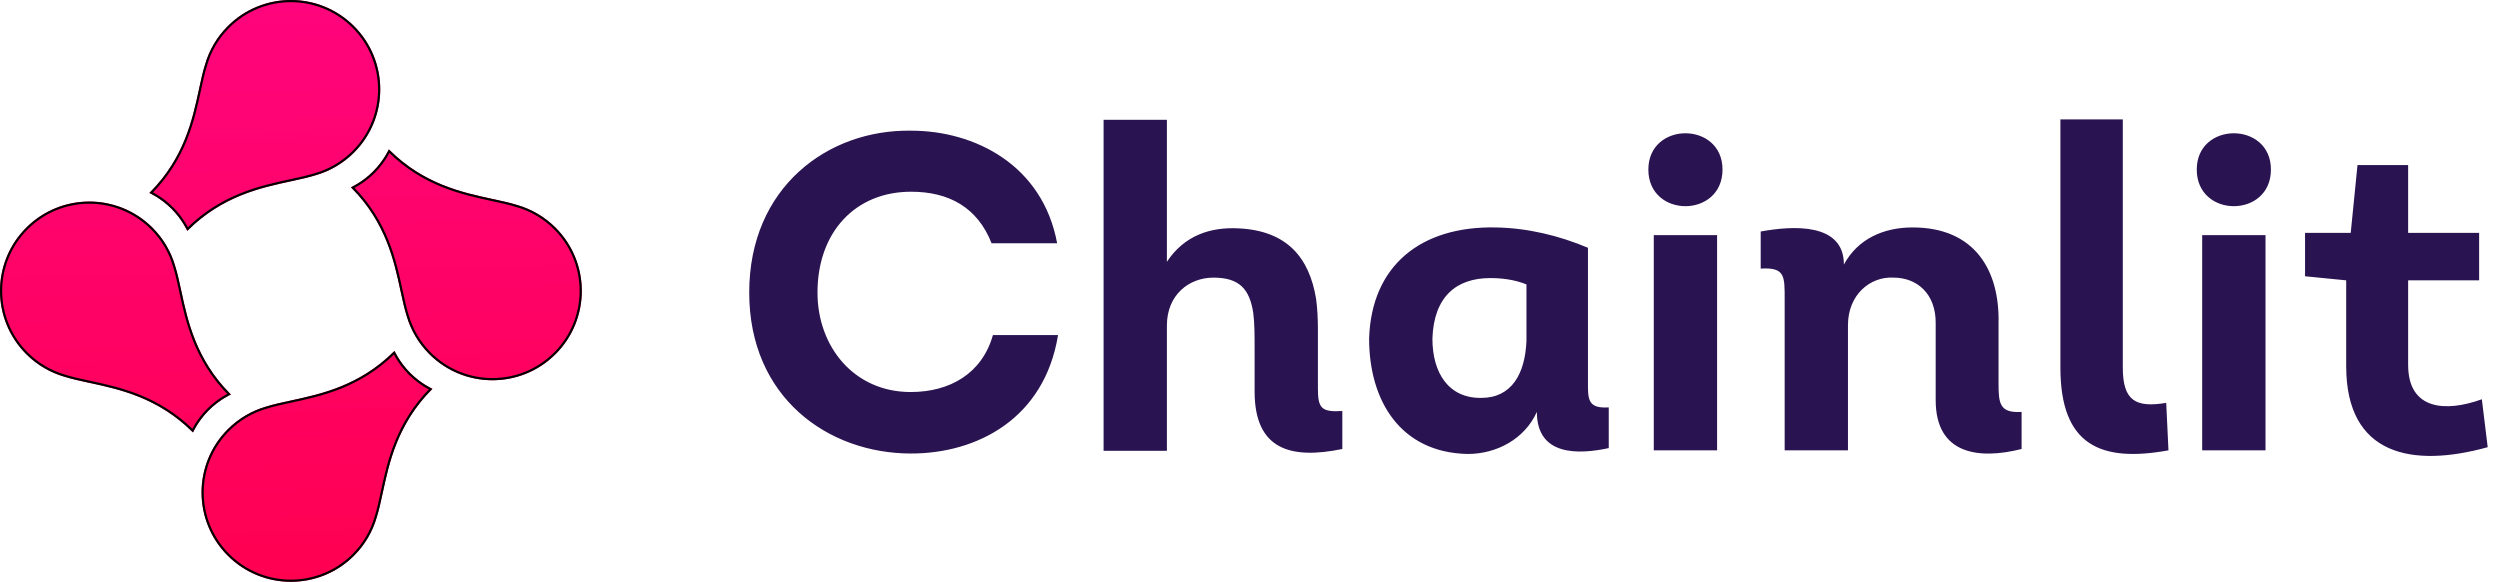
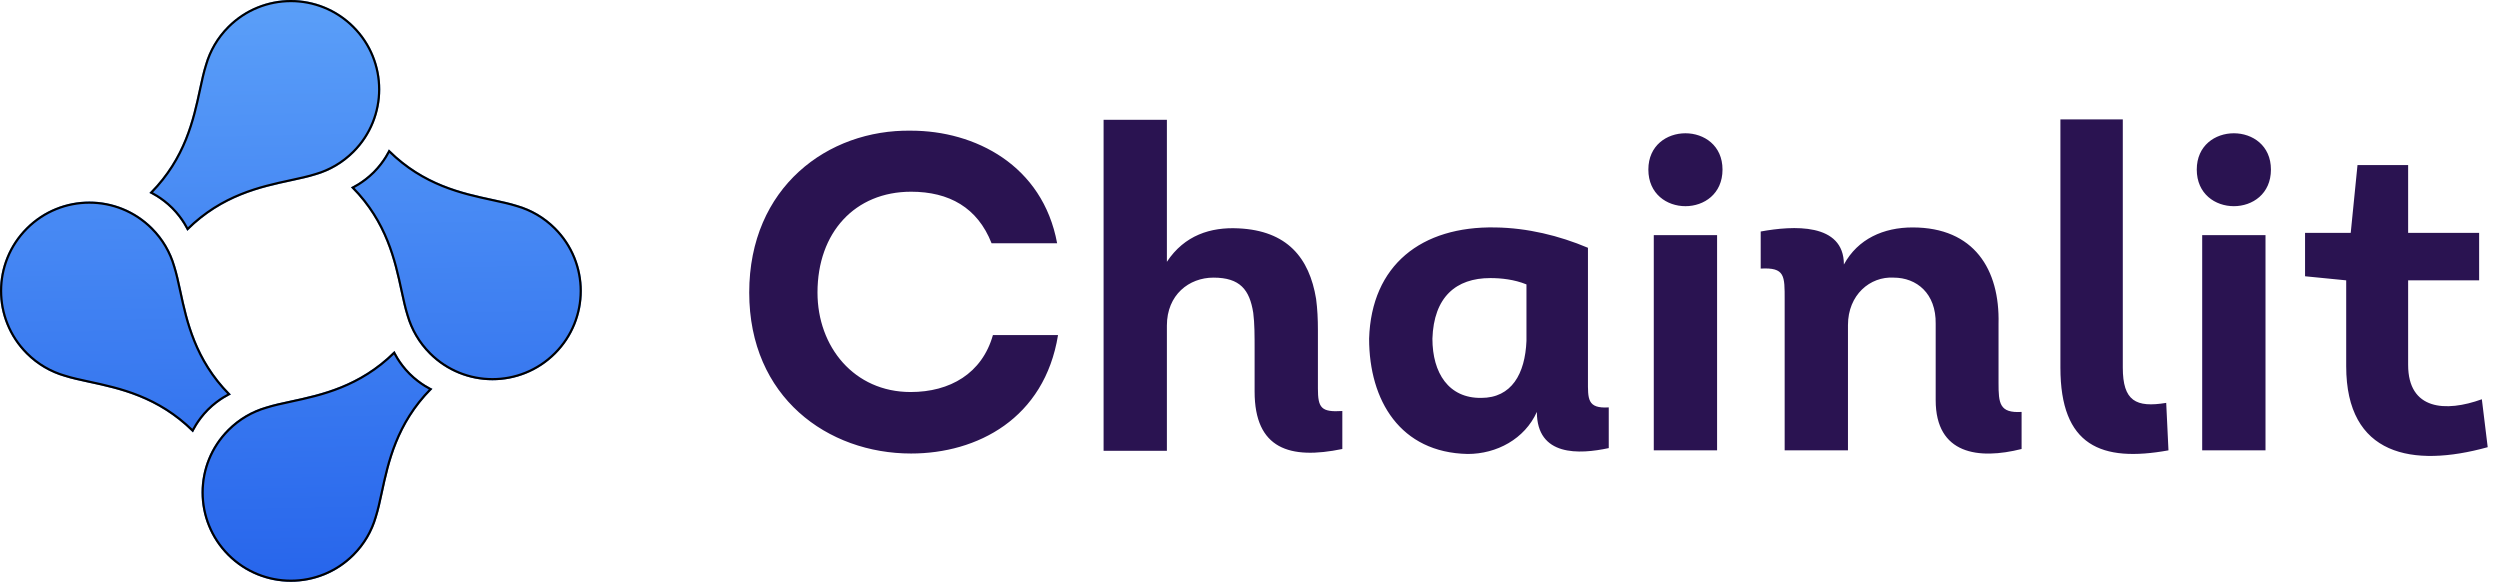
<svg xmlns="http://www.w3.org/2000/svg" width="1143" height="266" viewBox="0 0 1143 266" fill="none">
  <path d="M342.542 133.753C342.542 181.713 378.512 207.347 416.55 207.347C446.732 207.347 477.534 191.43 483.735 153.185H453.967C449.006 170.757 434.328 179.233 416.343 179.233C390.502 179.233 373.757 158.56 373.757 133.753C373.757 106.259 390.916 87.653 416.55 87.653C433.915 87.653 446.938 94.889 453.347 111.22H483.322C476.707 75.457 445.698 59.745 416.55 59.745C378.512 59.125 342.542 85.586 342.542 133.753ZM533.503 148.844C533.503 134.787 543.633 126.931 554.796 126.931C566.993 126.931 571.334 132.513 572.988 143.056C573.608 147.81 573.608 153.392 573.608 160.007V179.026C573.608 205.28 589.732 210.242 613.713 205.28V187.915C603.996 188.535 602.549 186.468 602.549 177.579V150.911C602.549 145.95 602.343 141.402 601.722 136.647C598.622 117.835 588.492 105.432 566.166 104.398C553.555 103.778 541.565 107.499 533.503 119.696V54.784H504.561V206.107H533.503V148.844ZM726.013 113.287C712.783 107.706 698.312 104.191 683.634 103.985C649.938 103.364 626.991 121.143 625.958 154.839C625.958 183.161 640.222 206.934 671.024 207.554C684.254 207.554 697.071 200.732 702.653 188.329C702.653 208.795 722.085 207.761 735.522 204.867V186.261C725.6 186.882 726.013 182.334 726.013 173.858V113.287ZM697.898 155.873C697.278 170.964 691.076 181.92 677.226 181.92C662.341 182.127 654.899 170.55 654.899 154.839C655.52 135.82 665.649 127.138 681.36 127.138C686.322 127.138 692.317 127.758 697.898 130.032V155.873ZM753.629 77.524C753.629 99.85 787.532 99.85 787.532 77.524C787.532 55.404 753.629 55.404 753.629 77.524ZM785.051 107.499H756.109V205.9H785.051V107.499ZM804.992 122.797C816.155 122.177 815.948 126.104 815.948 137.061V205.9H844.89V148.637C844.89 134.787 855.019 126.311 865.769 126.931C876.312 126.931 885.201 134.167 884.995 148.017V182.954C884.995 207.761 904.634 210.242 924.273 205.28V188.329C914.143 188.949 913.73 184.401 913.73 175.098V148.017C914.35 123.21 902.566 103.985 874.452 103.985C861.221 103.985 849.438 109.153 843.029 120.936C843.029 101.711 819.669 103.158 804.992 105.845V122.797ZM942.017 54.577V168.07C942.017 203.833 960.622 211.482 991.424 205.9L990.391 184.194C976.54 186.468 970.545 183.367 970.545 168.07V54.577H942.017ZM1004.36 77.524C1004.36 99.85 1038.27 99.85 1038.27 77.524C1038.27 55.404 1004.36 55.404 1004.36 77.524ZM1035.79 107.499H1006.84V205.9H1035.79V107.499ZM1101 75.457H1077.85L1074.75 106.465H1053.87V126.311L1072.68 128.172V167.449C1072.68 208.381 1103.07 213.963 1137.38 204.453L1134.7 182.54C1118.16 188.535 1101 187.502 1101 166.829V128.172H1133.46V106.465H1101V75.457Z" fill="#2A1351" />
  <path d="M80.096 121.626C78.244 115.214 74.791 109.167 69.738 104.114C53.785 88.16 27.919 88.16 11.965 104.114C-3.988 120.067 -3.988 145.933 11.965 161.887C17.018 166.94 23.066 170.392 29.478 172.245C32.812 173.307 36.65 174.133 40.835 175.034C54.681 178.016 72.338 181.818 88.226 197.706C88.226 197.706 90.537 192.507 95.448 187.596C100.358 182.685 105.558 180.374 105.558 180.374C89.669 164.486 85.867 146.829 82.886 132.983C81.985 128.798 81.159 124.961 80.096 121.626Z" fill="url(#paint0_linear_361_1534)" />
  <path d="M185.904 144.375C187.756 150.786 191.209 156.834 196.262 161.887C212.215 177.84 238.081 177.84 254.035 161.887C269.988 145.933 269.988 120.067 254.035 104.114C248.982 99.061 242.934 95.608 236.522 93.756C233.188 92.693 229.351 91.867 225.165 90.966C211.32 87.985 193.662 84.183 177.774 68.294C177.774 68.294 175.463 73.494 170.553 78.404C165.642 83.315 160.442 85.626 160.442 85.626C176.331 101.514 180.133 119.172 183.114 133.017C184.015 137.203 184.841 141.04 185.904 144.375Z" fill="url(#paint1_linear_361_1534)" />
  <path d="M93.756 29.477C95.608 23.066 99.061 17.018 104.114 11.965C120.067 -3.988 145.933 -3.988 161.887 11.965C177.84 27.919 177.84 53.785 161.887 69.738C156.834 74.791 150.786 78.244 144.374 80.096C141.04 81.159 137.203 81.985 133.017 82.886C119.172 85.867 101.514 89.669 85.626 105.558C85.626 105.558 83.315 100.358 78.404 95.448C73.494 90.537 68.294 88.226 68.294 88.226C84.183 72.338 87.985 54.681 90.966 40.835C91.867 36.649 92.694 32.812 93.756 29.477Z" fill="url(#paint2_linear_361_1534)" />
  <path d="M172.244 236.523C170.392 242.935 166.939 248.982 161.886 254.035C145.933 269.989 120.067 269.989 104.113 254.035C88.16 238.082 88.16 212.216 104.113 196.262C109.166 191.209 115.214 187.756 121.626 185.904C124.96 184.842 128.797 184.016 132.983 183.114C146.828 180.133 164.486 176.331 180.374 160.443C180.374 160.443 182.685 165.642 187.595 170.553C192.506 175.464 197.706 177.775 197.706 177.775C181.817 193.663 178.015 211.32 175.034 225.165C174.133 229.351 173.307 233.188 172.244 236.523Z" fill="url(#paint3_linear_361_1534)" />
  <path d="M79.616 121.765L79.616 121.765L79.62 121.778C80.673 125.085 81.495 128.897 82.397 133.089L82.402 133.11C85.352 146.812 89.132 164.366 104.71 180.229C104.626 180.271 104.536 180.318 104.438 180.368C103.864 180.667 103.049 181.116 102.08 181.719C100.143 182.925 97.583 184.753 95.094 187.242C92.605 189.731 90.777 192.291 89.571 194.228C88.967 195.197 88.519 196.012 88.22 196.586C88.169 196.684 88.123 196.775 88.081 196.858C72.218 181.281 54.664 177.501 40.962 174.55L40.94 174.546C36.748 173.643 32.937 172.822 29.63 171.768L29.63 171.768L29.616 171.764C23.284 169.935 17.311 166.525 12.319 161.533C-3.44 145.775 -3.44 120.226 12.319 104.467C28.077 88.709 53.627 88.709 69.385 104.467C74.377 109.459 77.787 115.432 79.616 121.765ZM186.384 144.236L186.384 144.236L186.38 144.223C185.327 140.916 184.505 137.104 183.603 132.912L183.598 132.89C180.648 119.188 176.868 101.634 161.29 85.772C161.374 85.729 161.464 85.683 161.562 85.632C162.136 85.333 162.951 84.885 163.92 84.281C165.857 83.075 168.417 81.247 170.906 78.758C173.395 76.269 175.223 73.709 176.429 71.772C177.033 70.803 177.481 69.988 177.78 69.414C177.831 69.316 177.877 69.225 177.919 69.142C193.782 84.72 211.336 88.5 225.038 91.45L225.06 91.455C229.252 92.357 233.063 93.179 236.371 94.232L236.37 94.232L236.384 94.236C242.716 96.066 248.689 99.475 253.681 104.467C269.44 120.226 269.44 145.775 253.681 161.533C237.923 177.292 212.374 177.292 196.615 161.533C191.623 156.541 188.214 150.569 186.384 144.236ZM94.232 29.629L94.233 29.629L94.236 29.616C96.066 23.284 99.475 17.311 104.467 12.319C120.226 -3.44 145.775 -3.44 161.533 12.319C177.292 28.077 177.292 53.627 161.533 69.385C156.541 74.377 150.568 77.787 144.236 79.616L144.236 79.616L144.223 79.62C140.915 80.673 137.104 81.495 132.912 82.397L132.89 82.402C119.188 85.352 101.634 89.132 85.772 104.71C85.729 104.626 85.683 104.536 85.632 104.438C85.333 103.864 84.885 103.049 84.281 102.08C83.075 100.143 81.247 97.583 78.758 95.094C76.269 92.605 73.709 90.777 71.772 89.571C70.803 88.967 69.988 88.519 69.414 88.22C69.316 88.169 69.225 88.123 69.142 88.081C84.72 72.218 88.5 54.664 91.45 40.962L91.455 40.94C92.357 36.748 93.179 32.936 94.232 29.629ZM171.768 236.371L171.768 236.371L171.764 236.384C169.934 242.717 166.525 248.69 161.533 253.682C145.774 269.44 120.225 269.44 104.467 253.682C88.708 237.923 88.708 212.374 104.467 196.616C109.459 191.624 115.432 188.214 121.764 186.385L121.764 186.385L121.777 186.381C125.085 185.327 128.896 184.506 133.088 183.603L133.11 183.598C146.812 180.648 164.366 176.868 180.229 161.29C180.271 161.374 180.317 161.465 180.368 161.562C180.667 162.137 181.115 162.951 181.719 163.92C182.925 165.858 184.753 168.418 187.242 170.906C189.731 173.395 192.291 175.224 194.228 176.43C195.197 177.033 196.012 177.482 196.586 177.78C196.684 177.831 196.774 177.878 196.858 177.92C181.28 193.782 177.5 211.336 174.55 225.039L174.545 225.06C173.643 229.252 172.821 233.064 171.768 236.371Z" stroke="black" strokeOpacity="0.1" strokeLinejoin="round" />
  <defs>
    <linearGradient id="paint0_linear_361_1534" x1="119.251" y1="276.386" x2="112.859" y2="-28.032" gradientUnits="userSpaceOnUse">
-       <stop stop-color="#FF004F" />
-       <stop offset="1" stop-color="#FF0581" />
+       <stop stop-color="#2563EB" />
+       <stop offset="1" stop-color="#60A5FA" />
    </linearGradient>
    <linearGradient id="paint1_linear_361_1534" x1="119.251" y1="276.386" x2="112.859" y2="-28.032" gradientUnits="userSpaceOnUse">
-       <stop stop-color="#FF004F" />
-       <stop offset="1" stop-color="#FF0581" />
+       <stop stop-color="#2563EB" />
+       <stop offset="1" stop-color="#60A5FA" />
    </linearGradient>
    <linearGradient id="paint2_linear_361_1534" x1="119.251" y1="276.386" x2="112.859" y2="-28.032" gradientUnits="userSpaceOnUse">
-       <stop stop-color="#FF004F" />
-       <stop offset="1" stop-color="#FF0581" />
+       <stop stop-color="#2563EB" />
+       <stop offset="1" stop-color="#60A5FA" />
    </linearGradient>
    <linearGradient id="paint3_linear_361_1534" x1="119.251" y1="276.386" x2="112.859" y2="-28.032" gradientUnits="userSpaceOnUse">
-       <stop stop-color="#FF004F" />
-       <stop offset="1" stop-color="#FF0581" />
+       <stop stop-color="#2563EB" />
+       <stop offset="1" stop-color="#60A5FA" />
    </linearGradient>
  </defs>
</svg>
